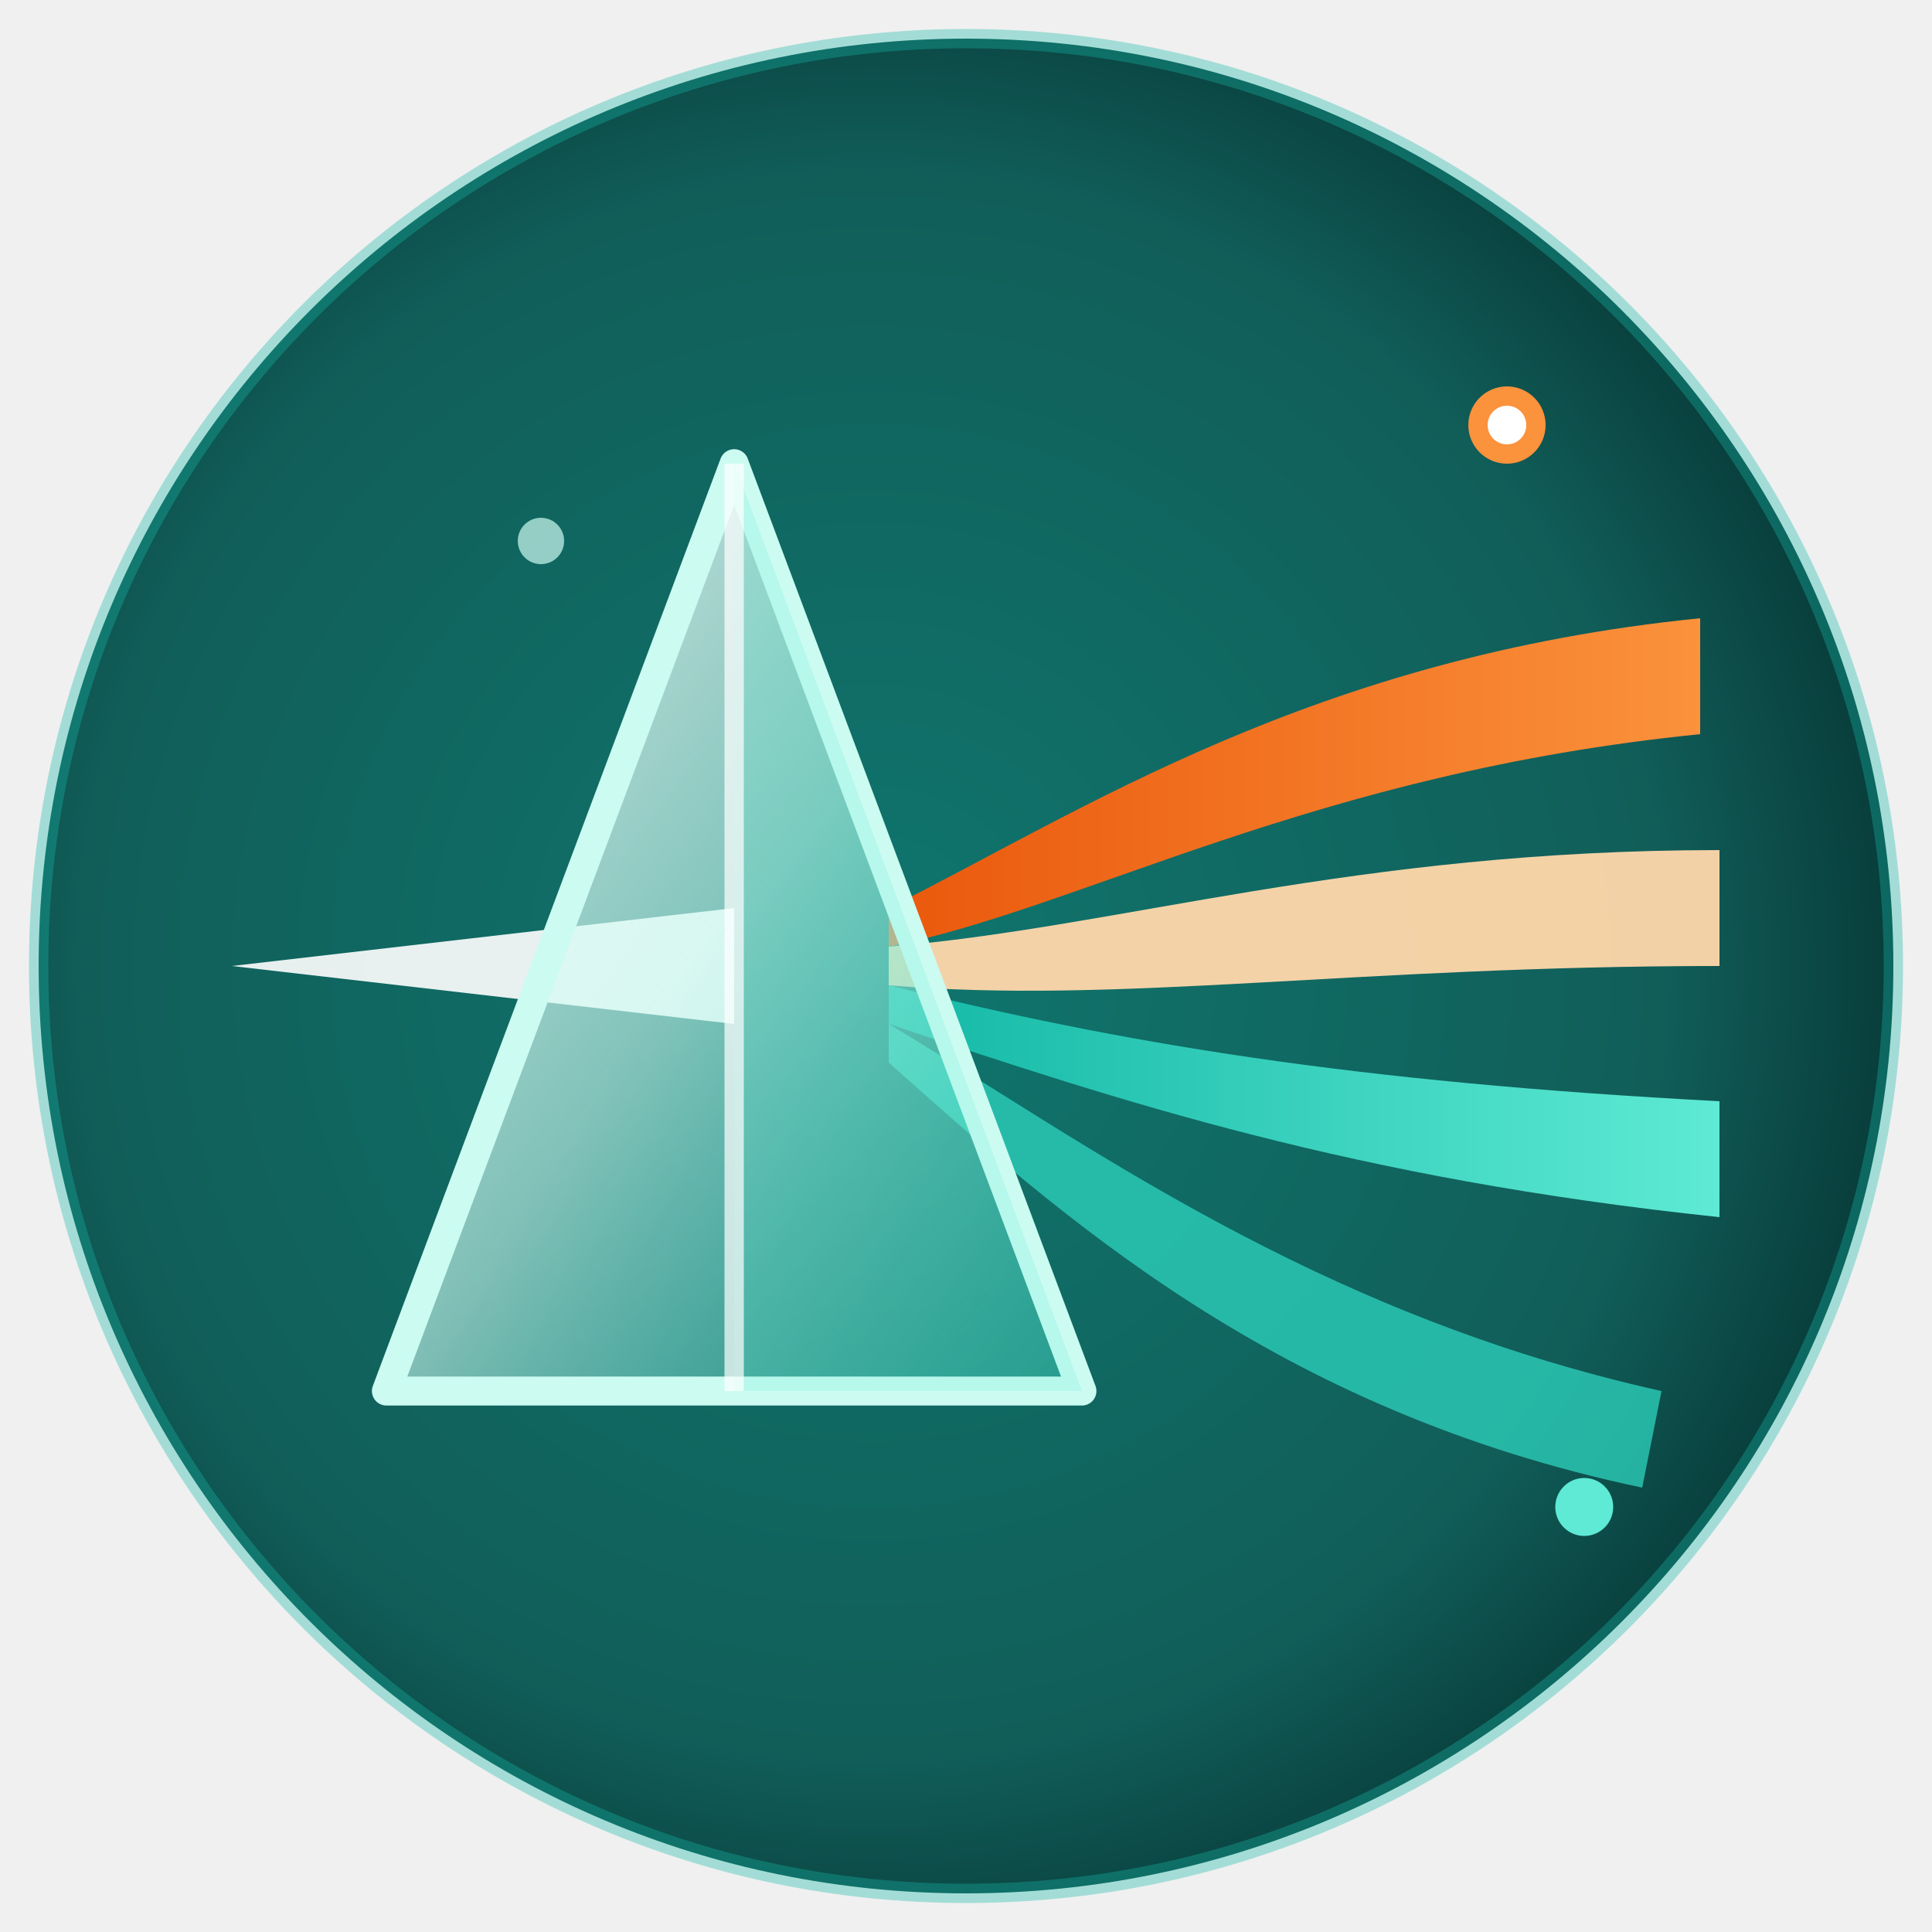
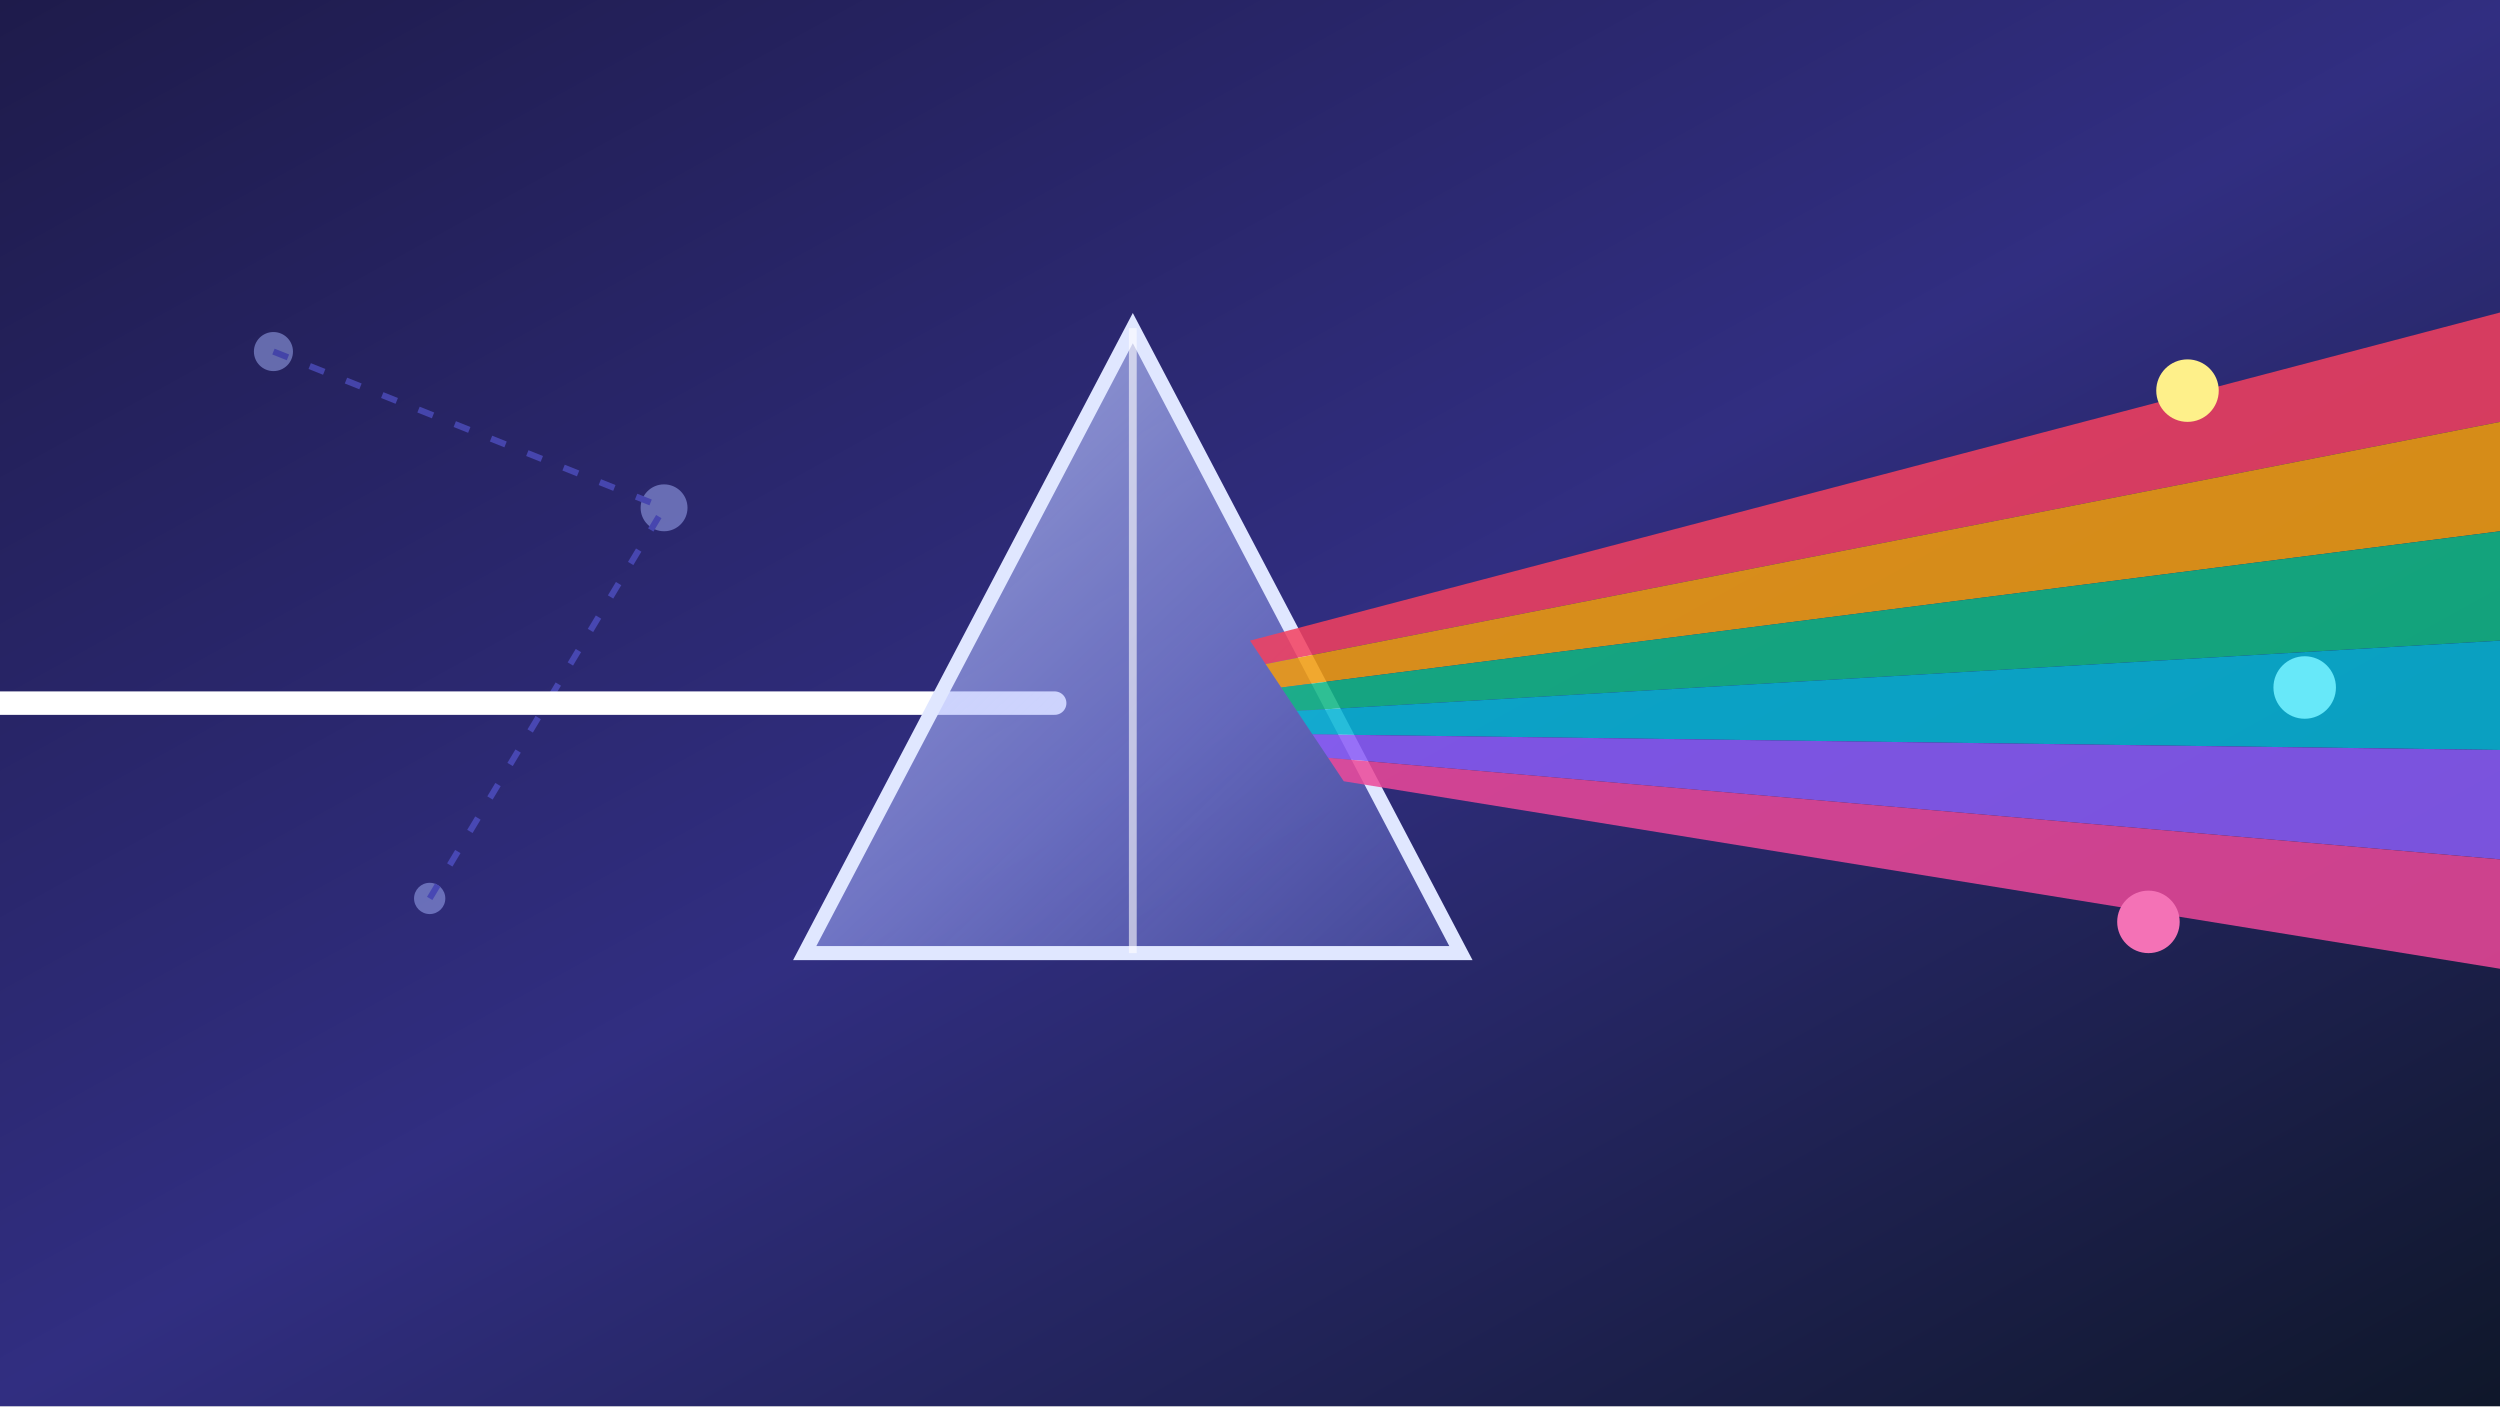
- <svg xmlns="http://www.w3.org/2000/svg" viewBox="0 0 100 100" width="100%" height="100%">
+ <svg xmlns="http://www.w3.org/2000/svg" viewBox="0 0 320 180" width="100%" height="100%" preserveAspectRatio="xMidYMid meet">
  <defs>
-     <radialGradient id="bg_iride" cx="45%" cy="50%" r="60%">
-       <stop offset="0%" stop-color="#0f766e" />
-       <stop offset="70%" stop-color="#115e59" />
-       <stop offset="100%" stop-color="#042f2e" />
-     </radialGradient>
-     <linearGradient id="prism_glass" x1="0%" y1="0%" x2="100%" y2="100%">
-       <stop offset="0%" stop-color="#ffffff" stop-opacity="0.9" />
-       <stop offset="50%" stop-color="#ccfbf1" stop-opacity="0.6" />
-       <stop offset="100%" stop-color="#2dd4bf" stop-opacity="0.3" />
+     <linearGradient id="bg_iride" x1="0%" y1="0%" x2="100%" y2="100%">
+       <stop offset="0%" stop-color="#1e1b4b" />
+       <stop offset="50%" stop-color="#312e81" />
+       <stop offset="100%" stop-color="#0f172a" />
    </linearGradient>
-     <linearGradient id="beam_amber_iride" x1="0%" y1="0%" x2="100%" y2="0%">
-       <stop offset="0%" stop-color="#ea580c" />
-       <stop offset="100%" stop-color="#fb923c" />
-     </linearGradient>
-     <linearGradient id="beam_teal_iride" x1="0%" y1="0%" x2="100%" y2="0%">
-       <stop offset="0%" stop-color="#14b8a6" />
-       <stop offset="100%" stop-color="#5eead4" />
+     <linearGradient id="prism_face_iride" x1="0%" y1="0%" x2="100%" y2="100%">
+       <stop offset="0%" stop-color="#c7d2fe" stop-opacity="0.8" />
+       <stop offset="100%" stop-color="#818cf8" stop-opacity="0.3" />
    </linearGradient>
  </defs>
-   <circle cx="50" cy="50" r="48" fill="url(#bg_iride)" stroke="#14b8a6" stroke-width="1" stroke-opacity="0.35" />
-   <polygon points="12,50 38,47 38,53 12,50" fill="#ffffff" opacity="0.9" />
-   <path d="M 46 47 C 56 42, 68 34, 88 32 L 88 38 C 68 40, 56 47, 46 49 Z" fill="url(#beam_amber_iride)" />
-   <path d="M 46 49 C 58 48, 70 44, 89 44 L 89 50 C 70 50, 58 52, 46 51 Z" fill="#fed7aa" opacity="0.95" />
-   <path d="M 46 51 C 58 54, 70 56, 89 57 L 89 63 C 70 61, 58 57, 46 53 Z" fill="url(#beam_teal_iride)" />
-   <path d="M 46 53 C 56 59, 68 68, 86 72 L 85 77 C 66 73, 55 63, 46 55 Z" fill="#2dd4bf" opacity="0.75" />
-   <polygon points="38,24 20,72 56,72" fill="url(#prism_glass)" stroke="#ccfbf1" stroke-width="1.5" stroke-linejoin="round" />
-   <polygon points="38,24 38,72 56,72" fill="#5eead4" opacity="0.2" />
-   <line x1="38" y1="24" x2="38" y2="72" stroke="#ffffff" stroke-width="1" stroke-opacity="0.7" />
-   <circle cx="78" cy="22" r="2" fill="#fb923c" />
-   <circle cx="78" cy="22" r="1" fill="#ffffff" />
-   <circle cx="82" cy="78" r="1.5" fill="#5eead4" />
-   <circle cx="28" cy="28" r="1.2" fill="#ccfbf1" opacity="0.7" />
+   <rect width="320" height="180" fill="url(#bg_iride)" />
+   <g fill="#a5b4fc" opacity="0.5">
+     <circle cx="35" cy="45" r="2.5" />
+     <circle cx="55" cy="115" r="2" />
+     <circle cx="85" cy="65" r="3" />
+     <line x1="35" y1="45" x2="85" y2="65" stroke="#6366f1" stroke-width="0.8" stroke-dasharray="2 3" />
+     <line x1="55" y1="115" x2="85" y2="65" stroke="#6366f1" stroke-width="0.8" stroke-dasharray="2 3" />
+   </g>
+   <line x1="0" y1="90" x2="135" y2="90" stroke="#ffffff" stroke-width="3" stroke-linecap="round" />
+   <g transform="translate(145, 90)">
+     <polygon points="0,-48 42,32 -42,32" fill="url(#prism_face_iride)" stroke="#e0e7ff" stroke-width="1.8" />
+     <line x1="0" y1="-48" x2="0" y2="32" stroke="#ffffff" stroke-width="1" opacity="0.6" />
+   </g>
+   <g opacity="0.85">
+     <polygon points="160,82 320,40 320,54 162,85" fill="#f43f5e" />
+     <polygon points="162,85 320,54 320,68 164,88" fill="#f59e0b" />
+     <polygon points="164,88 320,68 320,82 166,91" fill="#10b981" />
+     <polygon points="166,91 320,82 320,96 168,94" fill="#06b6d4" />
+     <polygon points="168,94 320,96 320,110 170,97" fill="#8b5cf6" />
+     <polygon points="170,97 320,110 320,124 172,100" fill="#ec4899" />
+   </g>
+   <circle cx="280" cy="50" r="4" fill="#fef08a" />
+   <circle cx="295" cy="88" r="4" fill="#67e8f9" />
+   <circle cx="275" cy="118" r="4" fill="#f472b6" />
</svg>
